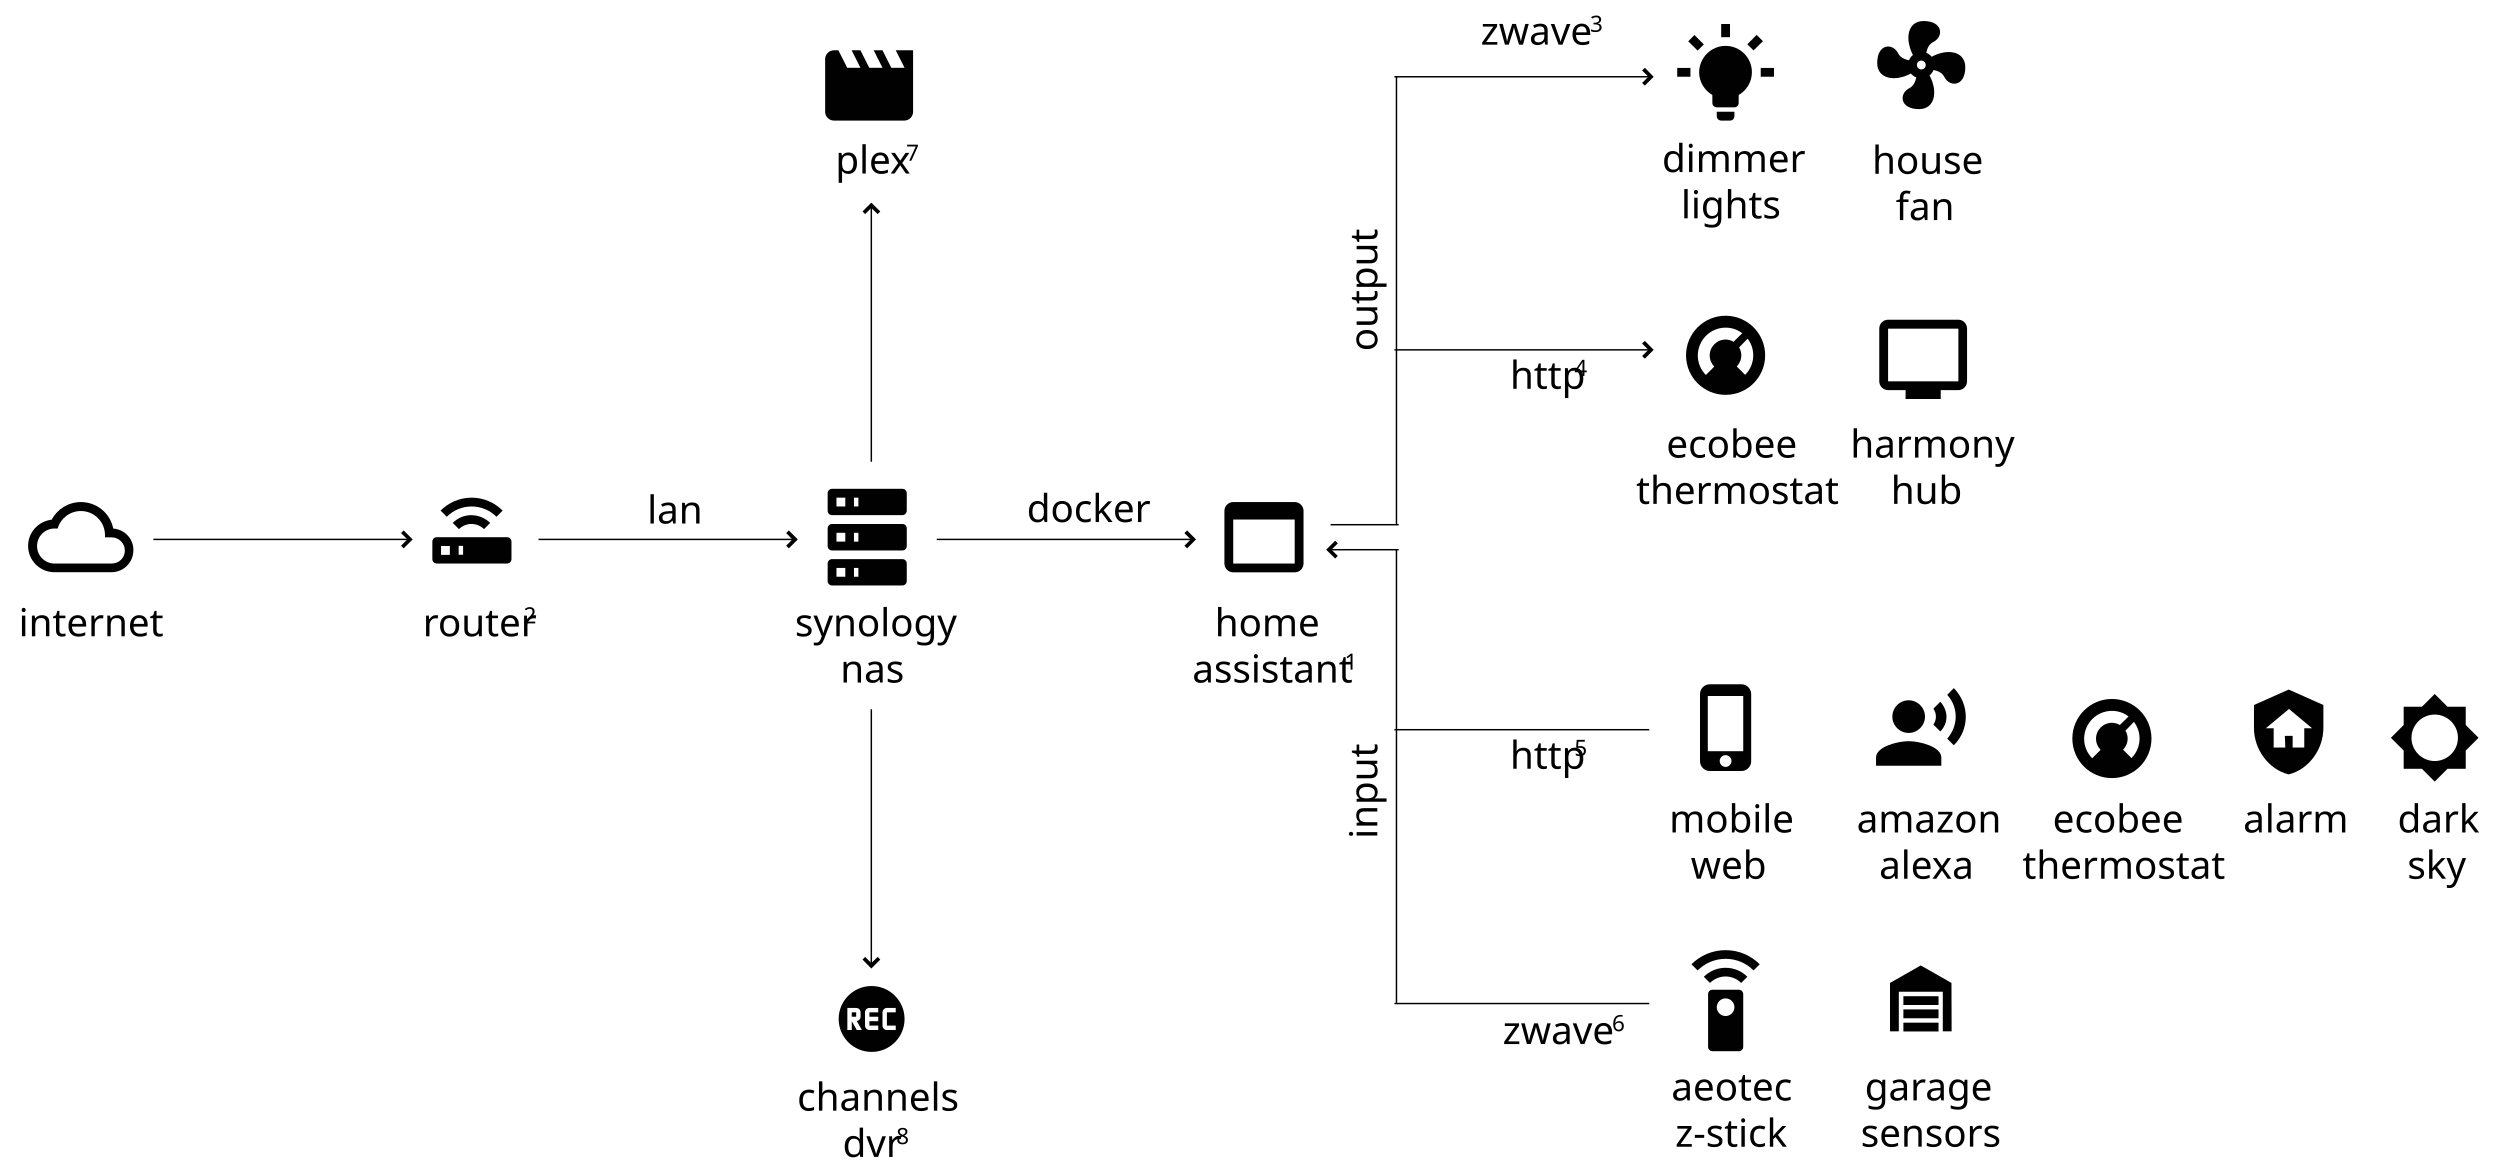
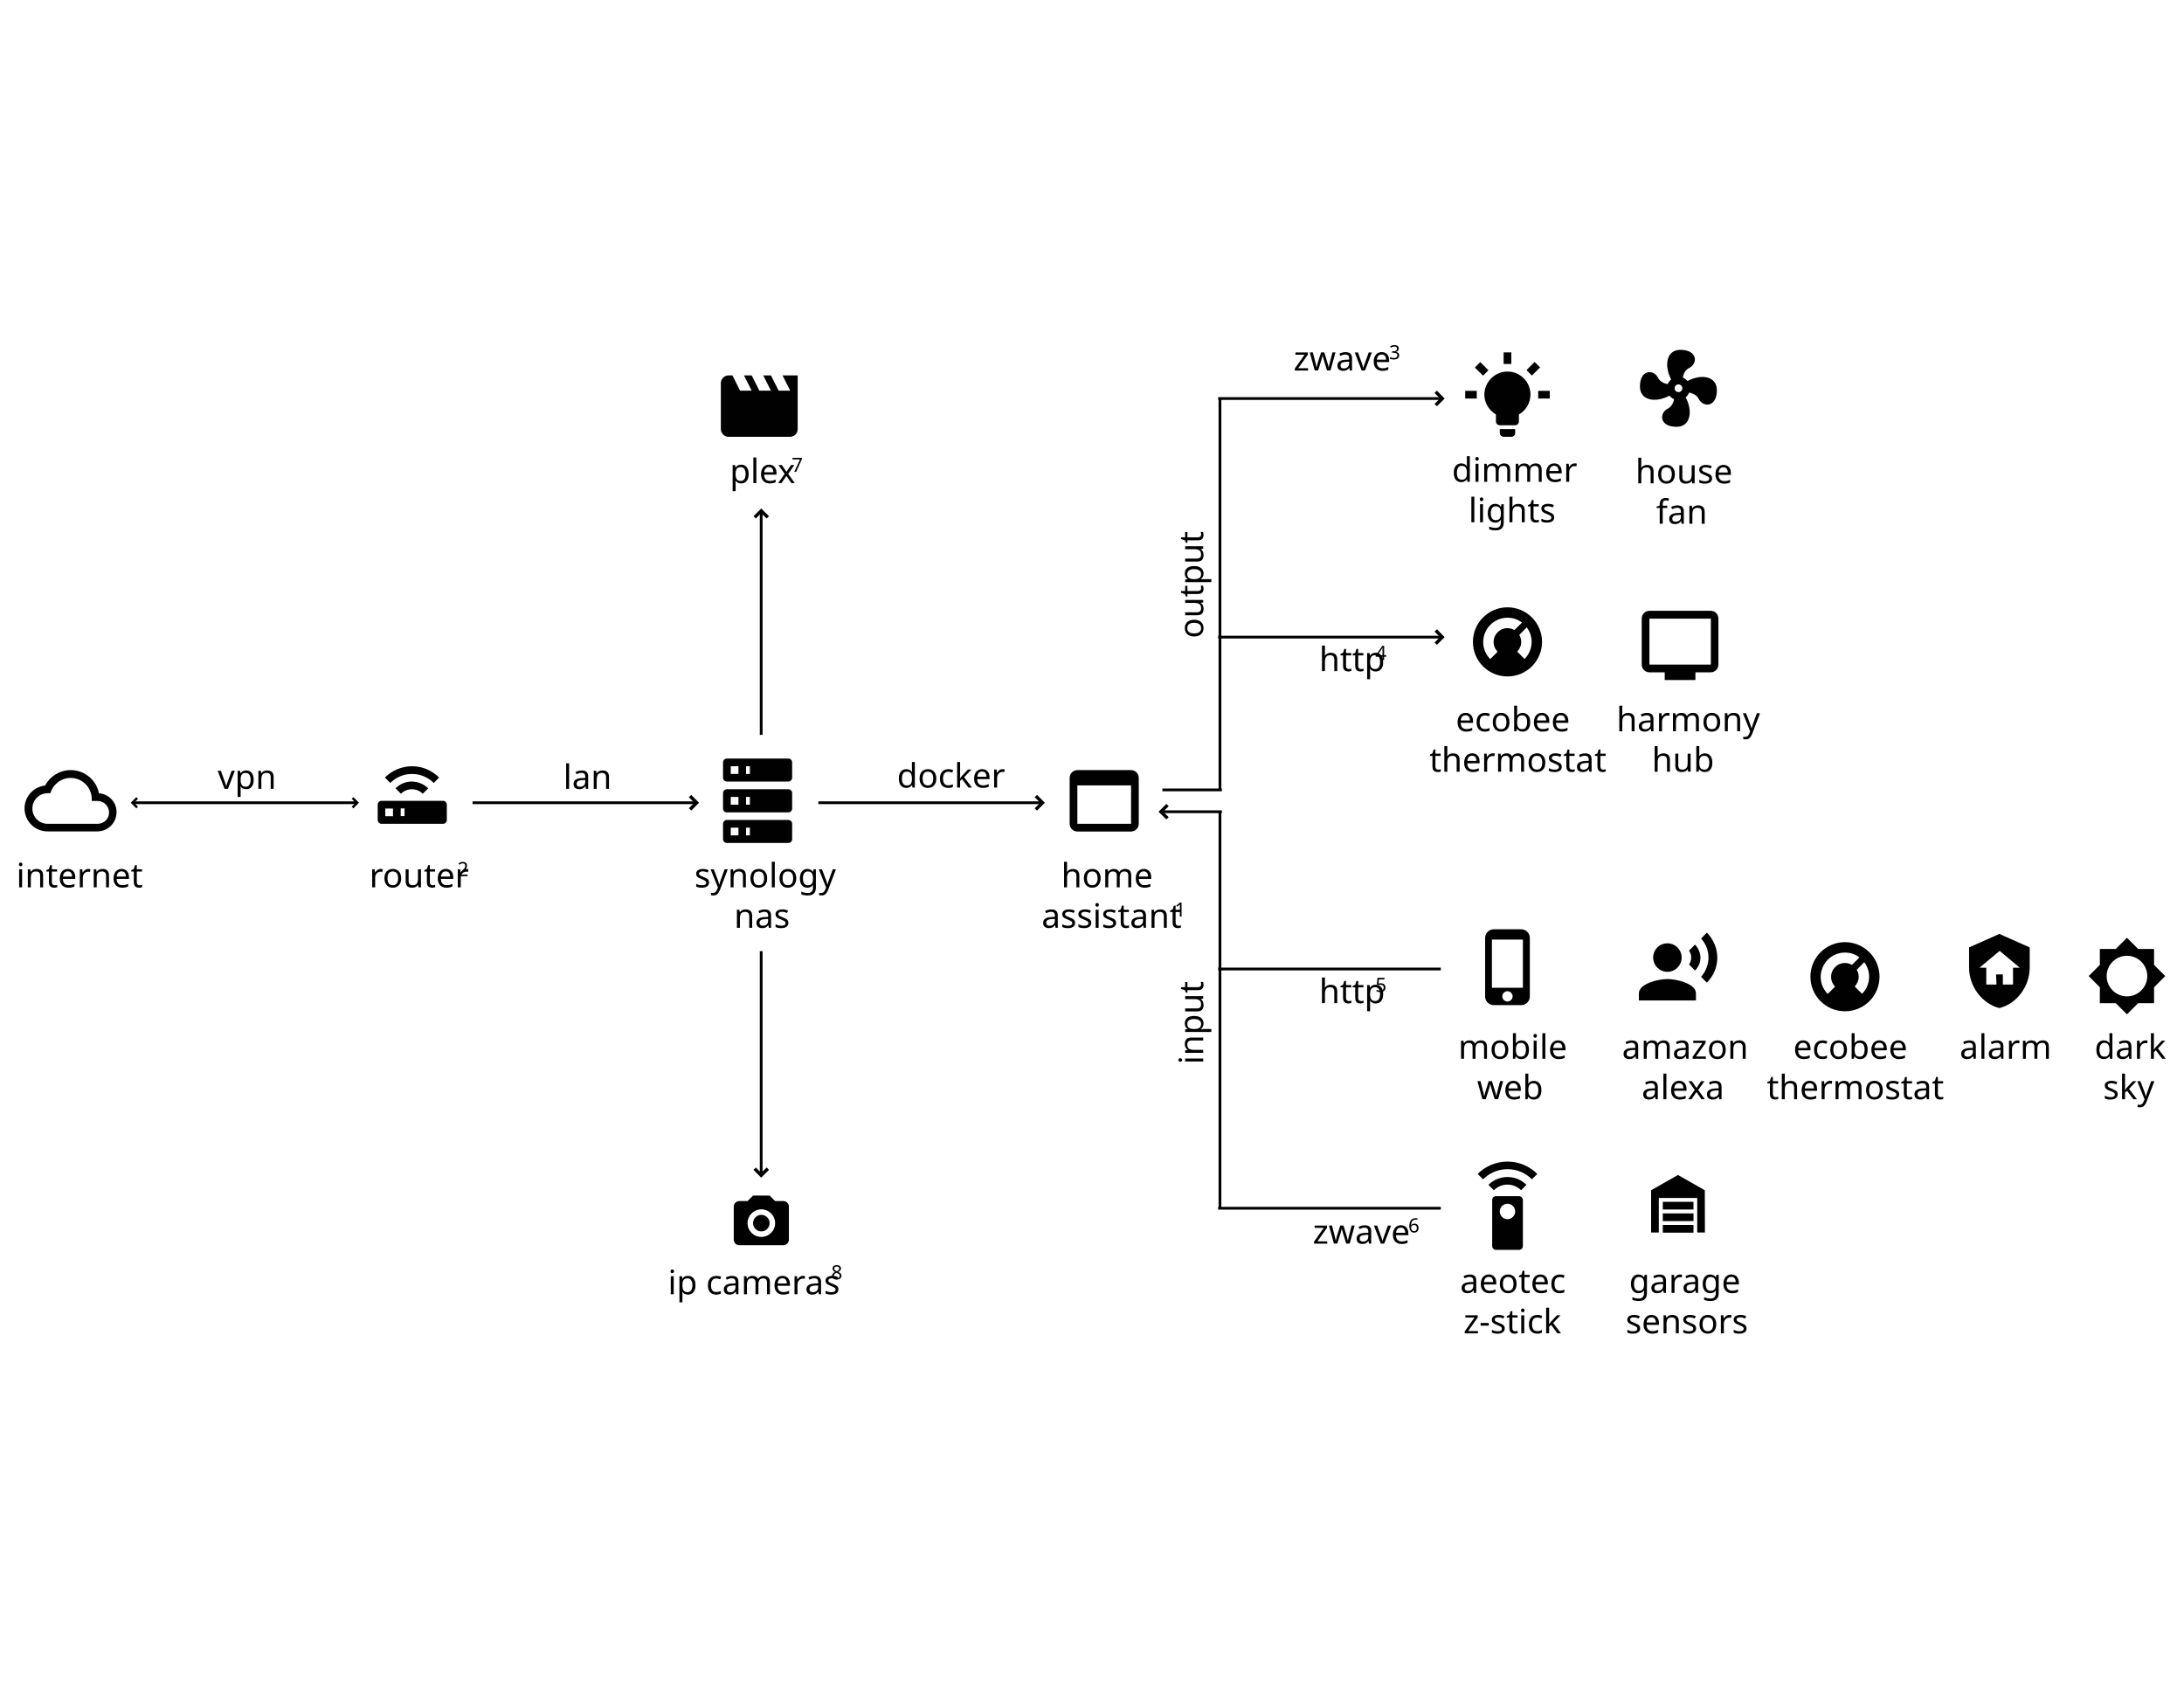
- <svg xmlns="http://www.w3.org/2000/svg" version="1.1" id="Layer_1" x="0px" y="0px" viewBox="0 0 1700 797.7" style="enable-background:new 0 0 1700 797.7;" xml:space="preserve">
-   <style type="text/css">
- 	.st0{fill:#010101;}
- 	.st1{fill:none;stroke:#000000;}
- 	.st2{font-family:'ArialMT';}
- 	.st3{font-size:26.227px;}
- 	.st4{font-size:15.29px;}
- </style>
-   <path class="st0" d="M565.8,332.4h47.8c1.7,0,3,1.3,3,3v11.9c0,1.6-1.3,3-3,3h-47.8c-1.7,0-3-1.3-3-3v-11.9  C562.8,333.8,564.1,332.4,565.8,332.4 M565.8,356.3h47.8c1.7,0,3,1.3,3,3v12c0,1.7-1.3,3-3,3h-47.8c-1.7,0-3-1.3-3-3v-12  C562.8,357.7,564.1,356.3,565.8,356.3 M565.8,380.2h47.8c1.7,0,3,1.3,3,3v11.9c0,1.7-1.3,3-3,3h-47.8c-1.7,0-3-1.3-3-3v-11.9  C562.8,381.6,564.1,380.2,565.8,380.2 M580.7,344.4h3v-6h-3V344.4 M580.7,368.3h3v-6h-3V368.3 M580.7,392.2h3v-6h-3V392.2   M568.8,338.4v6h6v-6H568.8 M568.8,362.3v6h6v-6H568.8 M568.8,386.2v6h6v-6H568.8z" />
-   <path class="st0" d="M297,365.3h47.8c1.7,0,3,1.3,3,3v11.9c0,1.7-1.3,3-3,3H297c-1.6,0-3-1.3-3-3v-11.9  C294,366.6,295.3,365.3,297,365.3 M311.9,377.2h3v-6h-3V377.2 M299.9,371.3v6h6v-6H299.9 M341.8,347.2l-4.2,4.2  c-4.3-4.3-10.3-7-16.9-7s-12.6,2.7-16.9,7l-4.2-4.2c5.4-5.4,12.9-8.8,21.1-8.8S336.4,341.8,341.8,347.2 M333.3,355.6l-4.2,4.2  c-2.2-2.2-5.2-3.5-8.5-3.5s-6.3,1.3-8.5,3.5l-4.2-4.2c3.2-3.3,7.7-5.3,12.6-5.3C325.6,350.4,330.1,352.4,333.3,355.6z" />
-   <path class="st0" d="M880.4,341.4c3.3,0,6,2.7,6,6v35.8c0,3.3-2.7,6-6,6h-41.8c-3.3,0-6-2.7-6-6v-35.8c0-3.3,2.7-6,6-6H880.4   M880.4,383.2v-29.9h-41.8v29.9H880.4z" />
+ <svg xmlns="http://www.w3.org/2000/svg" version="1.1" id="Layer_1" x="0px" y="0px" width="792px" height="612px" viewBox="0 0 792 612" enable-background="new 0 0 792 612" xml:space="preserve">
+   <path fill="#010101" d="M263.596,275.042h22.269c0.792,0,1.398,0.606,1.398,1.398v5.544c0,0.745-0.606,1.397-1.398,1.397h-22.269  c-0.792,0-1.397-0.605-1.397-1.397v-5.544C262.199,275.694,262.804,275.042,263.596,275.042 M263.596,286.177h22.269  c0.792,0,1.398,0.605,1.398,1.397v5.591c0,0.792-0.606,1.397-1.398,1.397h-22.269c-0.792,0-1.397-0.605-1.397-1.397v-5.591  C262.199,286.829,262.804,286.177,263.596,286.177 M263.596,297.312h22.269c0.792,0,1.398,0.605,1.398,1.397v5.544  c0,0.792-0.606,1.397-1.398,1.397h-22.269c-0.792,0-1.397-0.605-1.397-1.397v-5.544  C262.199,297.963,262.804,297.312,263.596,297.312 M270.538,280.633h1.397v-2.795h-1.397V280.633 M270.538,291.767h1.397v-2.795  h-1.397V291.767 M270.538,302.902h1.397v-2.795h-1.397V302.902 M264.994,277.837v2.795h2.795v-2.795H264.994 M264.994,288.972v2.795  h2.795v-2.795H264.994 M264.994,300.106v2.795h2.795v-2.795H264.994z" />
+   <path fill="#010101" d="M138.367,290.37h22.269c0.792,0,1.397,0.605,1.397,1.397v5.544c0,0.792-0.605,1.397-1.397,1.397h-22.269  c-0.746,0-1.398-0.605-1.398-1.397v-5.544C136.969,290.975,137.575,290.37,138.367,290.37 M145.309,295.914h1.398v-2.795h-1.398  V295.914 M139.718,293.165v2.795h2.795v-2.795H139.718 M159.239,281.937l-1.957,1.957c-2.003-2.003-4.798-3.261-7.873-3.261  c-3.075,0-5.87,1.258-7.874,3.261l-1.957-1.957c2.516-2.516,6.01-4.1,9.831-4.1C153.229,277.837,156.723,279.421,159.239,281.937   M155.279,285.851l-1.957,1.957c-1.025-1.025-2.422-1.63-3.96-1.63s-2.935,0.605-3.96,1.63l-1.957-1.957  c1.491-1.538,3.587-2.469,5.87-2.469C151.691,283.428,153.788,284.36,155.279,285.851z" />
+   <path fill="#010101" d="M410.163,279.235c1.537,0,2.795,1.258,2.795,2.795v16.679c0,1.537-1.258,2.795-2.795,2.795h-19.474  c-1.538,0-2.796-1.258-2.796-2.795V282.03c0-1.537,1.258-2.795,2.796-2.795H410.163 M410.163,298.709v-13.93h-19.474v13.93H410.163z  " />
  <g>
-     <line class="st1" x1="366.2" y1="366.8" x2="539.4" y2="366.8" />
-     <polygon points="536.4,372.9 534.6,371.1 538.8,366.8 534.6,362.5 536.4,360.7 542.5,366.8  " />
+     <line fill="none" stroke="#000000" x1="171.359" y1="291.068" x2="252.051" y2="291.068" />
+     <polygon points="250.653,293.91 249.814,293.072 251.771,291.068 249.814,289.065 250.653,288.227 253.495,291.068  " />
  </g>
  <g>
-     <line class="st1" x1="637" y1="366.8" x2="810.3" y2="366.8" />
-     <polygon points="807.2,372.9 805.4,371.1 809.7,366.8 805.4,362.5 807.2,360.7 813.3,366.8  " />
+     <line fill="none" stroke="#000000" x1="296.767" y1="291.068" x2="377.505" y2="291.068" />
+     <polygon points="376.061,293.91 375.222,293.072 377.225,291.068 375.222,289.065 376.061,288.227 378.902,291.068  " />
  </g>
  <g>
-     <line class="st1" x1="592.5" y1="482.3" x2="592.5" y2="655.5" />
-     <polygon points="586.5,652.5 588.3,650.7 592.5,654.9 596.8,650.7 598.6,652.5 592.5,658.6  " />
+     <line fill="none" stroke="#000000" x1="276.035" y1="344.878" x2="276.035" y2="425.568" />
+     <polygon points="273.24,424.171 274.079,423.332 276.035,425.289 278.039,423.332 278.877,424.171 276.035,427.013  " />
  </g>
  <g>
-     <line class="st1" x1="592.5" y1="314" x2="592.5" y2="140.8" />
-     <polygon points="598.6,143.8 596.8,145.6 592.5,141.4 588.3,145.6 586.5,143.8 592.5,137.8  " />
+     <line fill="none" stroke="#000000" x1="276.035" y1="266.47" x2="276.035" y2="185.779" />
+     <polygon points="278.877,187.177 278.039,188.015 276.035,186.059 274.079,188.015 273.24,187.177 276.035,184.381  " />
  </g>
  <g>
-     <line class="st1" x1="948.2" y1="52.2" x2="1121.5" y2="52.2" />
-     <polygon points="1118.5,58.2 1116.6,56.4 1120.9,52.2 1116.6,47.9 1118.5,46.1 1124.5,52.2  " />
+     <line fill="none" stroke="#000000" x1="441.75" y1="144.502" x2="522.487" y2="144.502" />
+     <polygon points="521.09,147.297 520.204,146.458 522.207,144.502 520.204,142.499 521.09,141.66 523.885,144.502  " />
  </g>
  <g>
-     <line class="st1" x1="948.2" y1="237.9" x2="1121.5" y2="237.9" />
-     <polygon points="1118.5,243.9 1116.6,242.1 1120.9,237.9 1116.6,233.6 1118.5,231.8 1124.5,237.9  " />
+     <line fill="none" stroke="#000000" x1="441.75" y1="231.016" x2="522.487" y2="231.016" />
+     <polygon points="521.09,233.812 520.204,232.973 522.207,231.016 520.204,229.013 521.09,228.174 523.885,231.016  " />
  </g>
-   <text transform="matrix(1 0 0 1 440.0865 355.9804)" class="st2 st3">lan</text>
+   <text transform="matrix(1 0 0 1 204.2744 286.0278)" font-family="'ArialMT'" font-size="12.219">lan</text>
+   <text transform="matrix(1 0 0 1 78.9443 286.0278)" font-family="'ArialMT'" font-size="12.219">vpn</text>
  <g>
-     <line class="st1" x1="104.3" y1="366.8" x2="277.6" y2="366.8" />
-     <polygon points="274.5,372.9 272.7,371.1 277,366.8 272.7,362.5 274.5,360.7 280.6,366.8  " />
+     <g>
+       <g>
+         <line fill="none" stroke="#000000" x1="48.425" y1="291.068" x2="129.163" y2="291.068" />
+         <polygon points="128.146,293.101 127.541,292.496 128.968,291.068 127.541,289.642 128.146,289.036 130.179,291.068    " />
+         <polygon points="49.442,289.036 50.047,289.641 48.62,291.068 50.047,292.495 49.442,293.101 47.41,291.068    " />
+       </g>
+     </g>
  </g>
-   <text transform="matrix(1 0 0 1 540.5406 432.6503)" class="st2 st3">synology</text>
-   <text transform="matrix(1 0 0 1 571.3971 464.123)" class="st2 st3">nas</text>
-   <text transform="matrix(1 0 0 1 826.0455 432.6503)" class="st2 st3">home</text>
-   <text transform="matrix(1 0 0 1 810.7809 464.123)" class="st2 st3">assistant</text>
-   <text transform="matrix(1 0 0 1 914.2793 455.3894)" class="st2 st4">1</text>
-   <path class="st0" d="M1306.5,41.2c-1.7,0-3,1.3-3,3s1.3,3,3,3s3-1.3,3-3S1308.1,41.2,1306.5,41.2 M1308,14.3  c13.4,0,13.8,10.7,6.7,14.2c-3,1.5-4.3,4.6-4.8,7.4c1.4,0.6,2.7,1.5,3.6,2.7c11.1-6,22.9-3.6,22.9,7.1c0,13.4-10.7,13.7-14.2,6.7  c-1.5-3-4.7-4.3-7.4-4.8c-0.6,1.4-1.5,2.7-2.7,3.7c5.9,11,3.6,22.9-7.1,22.9c-13.4,0-13.7-10.7-6.7-14.2c2.9-1.5,4.2-4.6,4.8-7.3  c-1.5-0.6-2.7-1.6-3.7-2.7c-11,5.9-22.9,3.6-22.9-7.1c0-13.4,10.6-13.8,14.2-6.7c1.5,3,4.6,4.2,7.4,4.8c0.6-1.4,1.5-2.7,2.7-3.6  C1295,26.1,1297.3,14.3,1308,14.3z" />
-   <path class="st0" d="M1297.9,476.2c6.1,0,11.1,5,11.1,11.1s-5,11.1-11.1,11.1s-11.1-5-11.1-11.1S1291.7,476.2,1297.9,476.2   M1297.9,504c7.4,0,22.2,3.7,22.2,11.1v5.6h-44.4v-5.6C1275.7,507.7,1290.5,504,1297.9,504 M1319.4,477.2c5.6,6.1,5.6,14.6,0,20.2  l-4.7-4.7c2.3-3.3,2.3-7.5,0-10.8L1319.4,477.2 M1328.6,467.9c10.9,11.2,10.8,28.1,0,38.9l-4.5-4.5c7.7-8.8,7.7-21.4,0-29.8  L1328.6,467.9z" />
-   <path class="st0" d="M1327.1,701.3h-6v-26.9h-29.9v26.9h-6v-32.9l20.9-11.9l20.9,11.9L1327.1,701.3 M1294.3,677.4h23.9v6h-23.9  V677.4 M1294.3,686.4h23.9v6h-23.9V686.4 M1318.2,695.4v6h-23.9v-6H1318.2z" />
-   <text transform="matrix(1 0 0 1 1268.064 748.2792)" class="st2 st3">garage</text>
-   <text transform="matrix(1 0 0 1 1265.31 779.7519)" class="st2 st3">sensors</text>
-   <text transform="matrix(1 0 0 1 1273.028 118.1859)" class="st2 st3">house</text>
-   <text transform="matrix(1 0 0 1 1289.065 149.6615)" class="st2 st3">fan</text>
-   <text transform="matrix(1 0 0 1 1262.554 566.0702)" class="st2 st3">amazon</text>
-   <text transform="matrix(1 0 0 1 1277.841 597.5448)" class="st2 st3">alexa</text>
-   <text transform="matrix(1 0 0 1 287.4967 432.6503)" class="st2 st3">router</text>
-   <text transform="matrix(1 0 0 1 356.0088 423.9168)" class="st2 st4">2</text>
-   <text transform="matrix(1 0 0 1 12.6881 432.6503)" class="st2 st3">internet</text>
-   <text transform="matrix(1 0 0 1 1006.882 30.3871)" class="st2 st3">zwave</text>
-   <text transform="matrix(1 0 0 1 1081.222 21.6541)" class="st2 st4">3</text>
-   <text transform="matrix(1 0 0 1 698.2213 354.9843)" class="st2 st3">docker</text>
-   <text transform="matrix(1 0 0 1 568.0631 118.0102)" class="st2 st3">plex</text>
-   <text transform="matrix(0.583 0 0 0.583 616.1754 109.2768)" class="st2 st3">7</text>
-   <text transform="matrix(1 0 0 1 542.0778 755.2558)" class="st2 st3">channels</text>
-   <text transform="matrix(1 0 0 1 572.9733 786.7264)" class="st2 st3">dvr</text>
-   <text transform="matrix(0.583 0 0 0.583 609.4064 777.993)" class="st2 st3">8</text>
-   <text transform="matrix(-4.371139e-08 -1 1 -4.371139e-08 936.5615 238.8326)" class="st2 st3">output</text>
-   <text transform="matrix(1 0 0 1 1026.799 264.3783)" class="st2 st3">http</text>
-   <text transform="matrix(1 0 0 1 1070.545 255.6453)" class="st2 st4">4</text>
+   <text transform="matrix(1 0 0 1 251.8286 321.7471)" font-family="'ArialMT'" font-size="12.219">synology</text>
+   <text transform="matrix(1 0 0 1 266.2041 336.4102)" font-family="'ArialMT'" font-size="12.219">nas</text>
+   <text transform="matrix(1 0 0 1 384.8398 321.7471)" font-family="'ArialMT'" font-size="12.219">home</text>
+   <text transform="matrix(1 0 0 1 377.729 336.4102)" font-family="'ArialMT'" font-size="12.219">assistant</text>
+   <text transform="matrix(1 0 0 1 425.9463 332.3408)" font-family="'ArialMT'" font-size="7.123">1</text>
+   <path fill="#010101" d="M608.676,139.377c-0.793,0-1.398,0.606-1.398,1.398s0.605,1.397,1.398,1.397  c0.791,0,1.397-0.605,1.397-1.397S609.421,139.377,608.676,139.377 M609.374,126.845c6.243,0,6.43,4.985,3.121,6.616  c-1.397,0.699-2.003,2.143-2.235,3.448c0.651,0.279,1.258,0.699,1.677,1.258c5.171-2.795,10.669-1.677,10.669,3.308  c0,6.243-4.985,6.383-6.616,3.122c-0.698-1.398-2.189-2.003-3.447-2.236c-0.279,0.652-0.698,1.258-1.258,1.724  c2.749,5.125,1.677,10.669-3.308,10.669c-6.243,0-6.383-4.985-3.121-6.616c1.351-0.699,1.956-2.143,2.236-3.401  c-0.699-0.28-1.258-0.746-1.725-1.258c-5.124,2.749-10.668,1.677-10.668-3.308c0-6.243,4.938-6.429,6.615-3.121  c0.699,1.397,2.143,1.957,3.447,2.236c0.279-0.652,0.699-1.258,1.258-1.677C603.317,132.342,604.39,126.845,609.374,126.845z" />
+   <path fill="#010101" d="M604.669,342.036c2.842,0,5.171,2.329,5.171,5.171s-2.329,5.172-5.171,5.172s-5.172-2.33-5.172-5.172  S601.78,342.036,604.669,342.036 M604.669,354.987c3.447,0,10.343,1.724,10.343,5.171v2.609h-20.686v-2.609  C594.326,356.711,601.221,354.987,604.669,354.987 M614.686,342.502c2.608,2.842,2.608,6.802,0,9.41l-2.19-2.189  c1.072-1.537,1.072-3.494,0-5.031L614.686,342.502 M618.972,338.169c5.078,5.218,5.031,13.091,0,18.123l-2.097-2.097  c3.587-4.1,3.587-9.97,0-13.883L618.972,338.169z" />
+   <path fill="#010101" d="M618.272,446.906h-2.795v-12.532h-13.931v12.532h-2.795v-15.328l9.737-5.544l9.736,5.544L618.272,446.906   M602.991,435.771h11.135v2.795h-11.135V435.771 M602.991,439.965h11.135v2.795h-11.135V439.965 M614.126,444.157v2.796h-11.135  v-2.796H614.126z" />
+   <text transform="matrix(1 0 0 1 590.7686 468.793)" font-family="'ArialMT'" font-size="12.219">garage</text>
+   <text transform="matrix(1 0 0 1 589.4863 483.4551)" font-family="'ArialMT'" font-size="12.219">sensors</text>
+   <text transform="matrix(1 0 0 1 593.0811 175.2437)" font-family="'ArialMT'" font-size="12.219">house</text>
+   <text transform="matrix(1 0 0 1 600.5527 189.9072)" font-family="'ArialMT'" font-size="12.219">fan</text>
+   <text transform="matrix(1 0 0 1 588.2021 383.9043)" font-family="'ArialMT'" font-size="12.219">amazon</text>
+   <text transform="matrix(1 0 0 1 595.3232 398.5684)" font-family="'ArialMT'" font-size="12.219">alexa</text>
+   <text transform="matrix(1 0 0 1 133.9395 321.7471)" font-family="'ArialMT'" font-size="12.219">router</text>
+   <text transform="matrix(1 0 0 1 165.8584 317.6777)" font-family="'ArialMT'" font-size="7.123">2</text>
+   <text transform="matrix(1 0 0 1 5.9116 321.7471)" font-family="'ArialMT'" font-size="12.219">internet</text>
+   <text transform="matrix(1 0 0 1 469.0879 134.3398)" font-family="'ArialMT'" font-size="12.219">zwave</text>
+   <text transform="matrix(1 0 0 1 503.7227 130.271)" font-family="'ArialMT'" font-size="7.123">3</text>
+   <text transform="matrix(1 0 0 1 325.2891 285.5635)" font-family="'ArialMT'" font-size="12.219">docker</text>
+   <text transform="matrix(1 0 0 1 264.6504 175.1621)" font-family="'ArialMT'" font-size="12.219">plex</text>
+   <text transform="matrix(1 0 0 1 287.0649 171.0928)" font-family="'ArialMT'" font-size="7.123">7</text>
+   <text transform="matrix(1 0 0 1 242.208 469.293)" font-family="'ArialMT'" font-size="12.219">ip cameras</text>
+   <text transform="matrix(1 0 0 1 301.4111 463.8857)" font-family="'ArialMT'" font-size="7.123">8</text>
+   <text transform="matrix(-4.371139e-08 -1 1 -4.371139e-08 436.3271 231.4507)" font-family="'ArialMT'" font-size="12.219">output</text>
+   <text transform="matrix(1 0 0 1 478.3672 243.3521)" font-family="'ArialMT'" font-size="12.219">http</text>
+   <text transform="matrix(1 0 0 1 498.748 239.2832)" font-family="'ArialMT'" font-size="7.123">4</text>
  <g>
-     <line class="st1" x1="948.2" y1="496.2" x2="1121.5" y2="496.2" />
+     <line fill="none" stroke="#000000" x1="441.75" y1="351.354" x2="522.487" y2="351.354" />
  </g>
-   <text transform="matrix(1 0 0 1 1026.799 522.7596)" class="st2 st3">http</text>
-   <text transform="matrix(1 0 0 1 1070.545 514.0261)" class="st2 st4">5</text>
-   <path class="st0" d="M75.9,383.2H37.1c-6.6,0-11.9-5.3-11.9-11.9s5.3-11.9,11.9-11.9h2.1c2-6.9,8.3-11.9,15.8-11.9  c9.1,0,16.4,7.4,16.4,16.4v1.5h4.5c4.9,0,9,4,9,9S80.9,383.2,75.9,383.2 M77,359.4c-2-10.3-11.1-18-22-18c-8.6,0-16.1,4.9-19.9,12  c-9,1-16,8.6-16,17.8c0,9.9,8,17.9,17.9,17.9h38.8c8.3,0,14.9-6.7,14.9-14.9C90.9,366.4,84.7,360,77,359.4z" />
-   <line class="st1" x1="904.8" y1="356.8" x2="951.1" y2="356.8" />
+   <text transform="matrix(1 0 0 1 478.3672 363.7266)" font-family="'ArialMT'" font-size="12.219">http</text>
+   <text transform="matrix(1 0 0 1 498.748 359.6582)" font-family="'ArialMT'" font-size="7.123">5</text>
+   <path fill="#010101" d="M35.36,298.709H17.284c-3.075,0-5.544-2.469-5.544-5.544c0-3.075,2.469-5.544,5.544-5.544h0.979  c0.932-3.215,3.867-5.544,7.361-5.544c4.24,0,7.641,3.447,7.641,7.64v0.699h2.096c2.283,0,4.193,1.864,4.193,4.193  C39.553,296.938,37.69,298.709,35.36,298.709 M35.873,287.621c-0.932-4.799-5.171-8.386-10.25-8.386c-4.006,0-7.5,2.283-9.271,5.591  c-4.193,0.466-7.454,4.006-7.454,8.292c0,4.612,3.727,8.339,8.339,8.339h18.076c3.867,0,6.941-3.122,6.941-6.941  C42.349,290.882,39.46,287.9,35.873,287.621z" />
+   <line fill="none" stroke="#000000" x1="421.53" y1="286.41" x2="443.101" y2="286.41" />
  <g>
-     <line class="st1" x1="904.8" y1="373.8" x2="951.1" y2="373.8" />
-     <polygon points="907.9,367.7 909.7,369.5 905.4,373.8 909.7,378 907.9,379.8 901.8,373.8  " />
+     <line fill="none" stroke="#000000" x1="421.53" y1="294.33" x2="443.101" y2="294.33" />
+     <polygon points="422.975,291.488 423.813,292.326 421.81,294.33 423.813,296.286 422.975,297.125 420.133,294.33  " />
  </g>
-   <line class="st1" x1="949.6" y1="356.8" x2="949.6" y2="51.7" />
-   <line class="st1" x1="948.2" y1="682.4" x2="1121.5" y2="682.4" />
-   <text transform="matrix(1 0 0 1 1021.818 709.9452)" class="st2 st3">zwave</text>
-   <text transform="matrix(1 0 0 1 1096.157 701.2117)" class="st2 st4">6</text>
-   <text transform="matrix(-4.371139e-08 -1 1 -4.371139e-08 936.5615 570.4)" class="st2 st3">input</text>
-   <line class="st1" x1="949.6" y1="682" x2="949.6" y2="373.8" />
-   <path class="st0" d="M1173.4,31.2c9.9,0,17.9,8,17.9,17.9c0,6.6-3.6,12.4-9,15.5V70c0,1.7-1.3,3-3,3h-11.9c-1.6,0-3-1.3-3-3v-5.4  c-5.3-3.1-9-8.9-9-15.5C1155.5,39.3,1163.5,31.2,1173.4,31.2 M1179.4,76v3c0,1.7-1.3,3-3,3h-6c-1.6,0-3-1.3-3-3v-3H1179.4   M1197.3,46.2h9v6h-9V46.2 M1140.5,46.2h9v6h-9V46.2 M1176.4,16.3v9h-6v-9H1176.4 M1152.2,23.8l6.4,6.4l-4.2,4.2l-6.4-6.3  L1152.2,23.8 M1188.2,30.1l6.3-6.4l4.3,4.3l-6.4,6.3L1188.2,30.1z" />
-   <path class="st0" d="M1186.7,254.9l-5.7-5.7c1.9-2,3.1-4.7,3.1-7.6c0-2-0.6-3.8-1.5-5.4l5.8-5.9c2.4,3.2,3.8,7,3.8,11.3  C1192.2,246.8,1190.1,251.5,1186.7,254.9 M1173.4,222.8c4.2,0,8.1,1.3,11.3,3.8l-5.9,5.8c-1.5-0.9-3.4-1.5-5.4-1.5  c-5.9,0-10.8,4.8-10.8,10.8c0,3,1.2,5.6,3.1,7.6l-5.7,5.7c-3.4-3.4-5.5-8.1-5.5-13.3C1154.6,231.2,1163,222.8,1173.4,222.8   M1173.4,214.7c-14.8,0-26.9,12-26.9,26.9c0,14.9,12,26.9,26.9,26.9s26.9-12,26.9-26.9S1188.2,214.7,1173.4,214.7z" />
-   <path class="st0" d="M1185.4,510.8h-24.1v-37.5h24.1 M1173.4,521.5c-2.2,0-4-1.8-4-4s1.8-4,4-4s4,1.8,4,4S1175.6,521.5,1173.4,521.5   M1184.1,465.3h-21.4c-3.7,0-6.7,3-6.7,6.7v45.6c0,3.7,3,6.7,6.7,6.7h21.4c3.7,0,6.7-3,6.7-6.7V472  C1190.8,468.3,1187.8,465.3,1184.1,465.3z" />
-   <text transform="matrix(1 0 0 1 1130.189 117.0131)" class="st2 st3">dimmer</text>
-   <text transform="matrix(1 0 0 1 1143.079 148.4877)" class="st2 st3">lights</text>
-   <text transform="matrix(1 0 0 1 1133.138 311.1732)" class="st2 st3">ecobee</text>
-   <text transform="matrix(1 0 0 1 1112.579 342.6488)" class="st2 st3">thermostat</text>
-   <text transform="matrix(1 0 0 1 1135.058 566.0702)" class="st2 st3">mobile</text>
-   <text transform="matrix(1 0 0 1 1149.704 597.5448)" class="st2 st3">web</text>
-   <text transform="matrix(1 0 0 1 1136.51 748.2812)" class="st2 st3">aeotec</text>
-   <text transform="matrix(1 0 0 1 1139.122 779.7577)" class="st2 st3">z-stick</text>
-   <path class="st0" d="M1173.4,646.1c-9.1,0-17.3,3.7-23.2,9.6l4.2,4.2c4.9-4.9,11.6-7.9,19-7.9c7.5,0,14.2,3,19,7.9l4.2-4.2  C1190.7,649.8,1182.5,646.1,1173.4,646.1 M1158.6,664.2l4.2,4.2c2.7-2.7,6.5-4.4,10.6-4.4s7.9,1.7,10.6,4.4l4.2-4.2  c-3.8-3.8-9-6.1-14.8-6.1S1162.4,660.4,1158.6,664.2 M1173.4,690.9c-3.3,0-6-2.7-6-6s2.7-6,6-6s6,2.7,6,6S1176.7,690.9,1173.4,690.9   M1182.4,673h-17.9c-1.7,0-3,1.3-3,3v35.8c0,1.7,1.3,3,3,3h17.9c1.7,0,3-1.3,3-3V676C1185.3,674.3,1184,673,1182.4,673z" />
-   <path class="st0" d="M1449.4,515.5l-5.7-5.7c1.9-2,3.1-4.7,3.1-7.6c0-2-0.6-3.8-1.5-5.4l5.8-5.9c2.4,3.2,3.8,7,3.8,11.3  C1454.9,507.4,1452.8,512.1,1449.4,515.5 M1436.1,483.4c4.2,0,8.1,1.3,11.3,3.8l-5.9,5.8c-1.5-0.9-3.4-1.5-5.4-1.5  c-5.9,0-10.8,4.8-10.8,10.8c0,3,1.2,5.6,3.1,7.6l-5.7,5.7c-3.4-3.4-5.5-8.1-5.5-13.3C1417.3,491.8,1425.7,483.4,1436.1,483.4   M1436.1,475.3c-14.8,0-26.9,12-26.9,26.9s12,26.9,26.9,26.9s26.9-12,26.9-26.9S1450.9,475.3,1436.1,475.3z" />
-   <text transform="matrix(1 0 0 1 1395.832 566.0702)" class="st2 st3">ecobee</text>
-   <text transform="matrix(1 0 0 1 1375.266 597.5409)" class="st2 st3">thermostat</text>
-   <path class="st0" d="M1331.7,259.3h-47.8v-35.8h47.8 M1331.7,217.4h-47.8c-3.3,0-6,2.7-6,6v35.9c0,3.3,2.7,6,6,6h11.9v6h23.9v-6  h11.9c3.3,0,6-2.7,6-6v-35.8C1337.6,220.1,1335,217.4,1331.7,217.4z" />
-   <text transform="matrix(1 0 0 1 1258.247 311.1732)" class="st2 st3">harmony</text>
-   <text transform="matrix(1 0 0 1 1285.762 342.6488)" class="st2 st3">hub</text>
-   <text transform="matrix(1 0 0 1 1525.384 566.0702)" class="st2 st3">alarm</text>
-   <path class="st0" d="M1553.7,500.4h5.3v7.9h7.9v-13.1h5.3l-15.7-13.1l-15.7,13.1h5.3v13.1h7.9L1553.7,500.4 M1556.3,468.9l23.6,10.5  v15.7c0,14.6-10.1,28.2-23.6,31.5c-13.5-3.3-23.6-16.9-23.6-31.5v-15.7L1556.3,468.9z" />
-   <text transform="matrix(1 0 0 1 1630.369 566.0702)" class="st2 st3">dark</text>
-   <text transform="matrix(1 0 0 1 1637.006 597.5448)" class="st2 st3">sky</text>
-   <path class="st0" d="M1655.6,517.5c-8.7,0-15.8-7.1-15.8-15.8s7.1-15.8,15.8-15.8c8.7,0,15.8,7.1,15.8,15.8  S1664.3,517.5,1655.6,517.5 M1676.7,510.4l8.7-8.7l-8.7-8.7v-12.4h-12.4l-8.7-8.7l-8.7,8.7h-12.4V493l-8.7,8.7l8.7,8.7v12.4h12.4  l8.7,8.7l8.7-8.7h12.4V510.4z" />
-   <path class="st0" d="M609.1,34.2l6,11.9h-9l-6-11.9h-6l6,11.9h-9l-6-11.9h-6l6,11.9h-9l-6-11.9h-3c-3.3,0-6,2.7-6,6V76  c0,3.3,2.7,6,6,6h47.8c3.3,0,6-2.7,6-6V34.2C620.9,34.2,609.1,34.2,609.1,34.2z" />
-   <path class="st0" d="M592.7,670.5c-12.4,0-22.4,10-22.4,22.4s10,22.4,22.4,22.4s22.4-10,22.4-22.4  C615.1,680.5,605,670.5,592.7,670.5 M576.2,685.4h6c1.6,0,3,1.3,3,3v3c0,1.5-1.1,2.7-2.6,2.9l3.5,6.1h-3.5l-3.4-6v6h-3 M591.2,685.4  h6v3h-6v3h6v3h-6v3h6v3h-6c-1.6,0-3-1.3-3-3v-9C588.2,686.8,589.5,685.4,591.2,685.4 M603.1,685.4h6v3h-6v9h6v3h-6c-1.7,0-3-1.3-3-3  v-9C600.1,686.8,601.5,685.4,603.1,685.4 M579.2,688.4v3h3v-3" />
+   <line fill="none" stroke="#000000" x1="442.402" y1="286.41" x2="442.402" y2="144.269" />
+   <line fill="none" stroke="#000000" x1="441.75" y1="438.101" x2="522.487" y2="438.101" />
+   <text transform="matrix(1 0 0 1 476.0469 450.9336)" font-family="'ArialMT'" font-size="12.219">zwave</text>
+   <text transform="matrix(1 0 0 1 510.6797 446.8652)" font-family="'ArialMT'" font-size="7.123">6</text>
+   <text transform="matrix(-4.371139e-08 -1 1 -4.371139e-08 436.3271 385.9219)" font-family="'ArialMT'" font-size="12.219">input</text>
+   <line fill="none" stroke="#000000" x1="442.402" y1="437.915" x2="442.402" y2="294.33" />
+   <path fill="#010101" d="M546.666,134.718c4.612,0,8.34,3.727,8.34,8.339c0,3.075-1.678,5.777-4.193,7.221v2.516  c0,0.792-0.605,1.398-1.397,1.398h-5.544c-0.745,0-1.397-0.606-1.397-1.398v-2.516c-2.47-1.444-4.193-4.146-4.193-7.221  C538.327,138.492,542.054,134.718,546.666,134.718 M549.462,155.59v1.397c0,0.792-0.605,1.398-1.397,1.398h-2.796  c-0.745,0-1.397-0.606-1.397-1.398v-1.397H549.462 M557.801,141.707h4.193v2.795h-4.193V141.707 M531.339,141.707h4.193v2.795  h-4.193V141.707 M548.064,127.777v4.193h-2.796v-4.193H548.064 M536.79,131.271l2.981,2.981l-1.957,1.957l-2.981-2.935  L536.79,131.271 M553.562,134.206l2.935-2.982l2.004,2.003l-2.981,2.935L553.562,134.206z" />
+   <path fill="#010101" d="M552.862,238.936l-2.655-2.655c0.885-0.932,1.444-2.19,1.444-3.541c0-0.932-0.279-1.771-0.699-2.516  l2.702-2.749c1.118,1.491,1.771,3.261,1.771,5.265C555.425,235.163,554.446,237.352,552.862,238.936 M546.666,223.981  c1.957,0,3.774,0.605,5.265,1.771l-2.749,2.702c-0.698-0.419-1.584-0.699-2.516-0.699c-2.748,0-5.031,2.236-5.031,5.032  c0,1.397,0.559,2.609,1.444,3.541l-2.655,2.656c-1.584-1.584-2.562-3.774-2.562-6.196  C537.908,227.895,541.821,223.981,546.666,223.981 M546.666,220.208c-6.895,0-12.532,5.591-12.532,12.533  c0,6.941,5.591,12.532,12.532,12.532c6.942,0,12.532-5.591,12.532-12.532C559.198,225.798,553.562,220.208,546.666,220.208z" />
+   <path fill="#010101" d="M552.257,358.155h-11.228v-17.47h11.228 M546.666,363.141c-1.024,0-1.863-0.839-1.863-1.863  c0-1.025,0.839-1.863,1.863-1.863c1.025,0,1.864,0.838,1.864,1.863C548.53,362.302,547.691,363.141,546.666,363.141   M551.651,336.958h-9.97c-1.724,0-3.122,1.397-3.122,3.121v21.244c0,1.724,1.398,3.122,3.122,3.122h9.97  c1.724,0,3.121-1.398,3.121-3.122v-21.244C554.772,338.355,553.375,336.958,551.651,336.958z" />
+   <text transform="matrix(1 0 0 1 526.5352 174.6973)" font-family="'ArialMT'" font-size="12.219">dimmer</text>
+   <text transform="matrix(1 0 0 1 532.54 189.3604)" font-family="'ArialMT'" font-size="12.219">lights</text>
+   <text transform="matrix(1 0 0 1 527.9102 265.1528)" font-family="'ArialMT'" font-size="12.219">ecobee</text>
+   <text transform="matrix(1 0 0 1 518.3311 279.8169)" font-family="'ArialMT'" font-size="12.219">thermostat</text>
+   <text transform="matrix(1 0 0 1 528.8027 383.9043)" font-family="'ArialMT'" font-size="12.219">mobile</text>
+   <text transform="matrix(1 0 0 1 535.627 398.5684)" font-family="'ArialMT'" font-size="12.219">web</text>
+   <text transform="matrix(1 0 0 1 529.4805 468.793)" font-family="'ArialMT'" font-size="12.219">aeotec</text>
+   <text transform="matrix(1 0 0 1 530.6963 483.457)" font-family="'ArialMT'" font-size="12.219">z-stick</text>
+   <path fill="#010101" d="M546.666,421.189c-4.239,0-8.06,1.724-10.809,4.473l1.957,1.956c2.283-2.282,5.404-3.68,8.852-3.68  c3.494,0,6.616,1.397,8.853,3.68l1.956-1.956C554.727,422.913,550.906,421.189,546.666,421.189 M539.771,429.622l1.956,1.956  c1.259-1.258,3.028-2.05,4.938-2.05s3.681,0.792,4.938,2.05l1.957-1.956c-1.771-1.771-4.193-2.842-6.896-2.842  S541.542,427.852,539.771,429.622 M546.666,442.061c-1.537,0-2.795-1.258-2.795-2.795s1.258-2.795,2.795-2.795  c1.538,0,2.796,1.258,2.796,2.795S548.204,442.061,546.666,442.061 M550.859,433.722h-8.34c-0.791,0-1.397,0.605-1.397,1.397v16.679  c0,0.792,0.606,1.397,1.397,1.397h8.34c0.792,0,1.397-0.605,1.397-1.397v-16.679C552.21,434.327,551.604,433.722,550.859,433.722z" />
+   <path fill="#010101" d="M675.25,360.346l-2.655-2.656c0.885-0.932,1.444-2.189,1.444-3.541c0-0.932-0.28-1.77-0.699-2.516  l2.702-2.748c1.118,1.49,1.771,3.261,1.771,5.264C677.812,356.571,676.834,358.762,675.25,360.346 M669.054,345.391  c1.957,0,3.773,0.605,5.265,1.77l-2.749,2.703c-0.698-0.42-1.584-0.699-2.516-0.699c-2.749,0-5.031,2.236-5.031,5.031  c0,1.398,0.559,2.609,1.444,3.541l-2.656,2.655c-1.584-1.584-2.562-3.773-2.562-6.196  C660.295,349.304,664.208,345.391,669.054,345.391 M669.054,341.617c-6.896,0-12.532,5.59-12.532,12.531  c0,6.942,5.591,12.533,12.532,12.533s12.532-5.591,12.532-12.533C681.586,347.207,675.949,341.617,669.054,341.617z" />
+   <text transform="matrix(1 0 0 1 650.293 383.9043)" font-family="'ArialMT'" font-size="12.219">ecobee</text>
+   <text transform="matrix(1 0 0 1 640.7119 398.5664)" font-family="'ArialMT'" font-size="12.219">thermostat</text>
+   <path fill="#010101" d="M620.416,240.986h-22.27v-16.679h22.27 M620.416,221.466h-22.27c-1.537,0-2.796,1.258-2.796,2.795v16.726  c0,1.537,1.259,2.795,2.796,2.795h5.544v2.795h11.135v-2.795h5.544c1.537,0,2.795-1.258,2.795-2.795v-16.679  C623.164,222.724,621.953,221.466,620.416,221.466z" />
+   <text transform="matrix(1 0 0 1 586.1953 265.1528)" font-family="'ArialMT'" font-size="12.219">harmony</text>
+   <text transform="matrix(1 0 0 1 599.0137 279.8169)" font-family="'ArialMT'" font-size="12.219">hub</text>
+   <text transform="matrix(1 0 0 1 710.6494 383.9043)" font-family="'ArialMT'" font-size="12.219">alarm</text>
+   <path fill="#010101" d="M723.842,353.311h2.469v3.68h3.681v-6.103h2.469l-7.314-6.103l-7.313,6.103h2.469v6.103h3.681  L723.842,353.311 M725.053,338.635l10.995,4.893v7.314c0,6.801-4.706,13.137-10.995,14.675c-6.289-1.538-10.995-7.874-10.995-14.675  v-7.314L725.053,338.635z" />
+   <text transform="matrix(1 0 0 1 759.5605 383.9043)" font-family="'ArialMT'" font-size="12.219">dark</text>
+   <text transform="matrix(1 0 0 1 762.6523 398.5684)" font-family="'ArialMT'" font-size="12.219">sky</text>
+   <path fill="#010101" d="M771.314,361.277c-4.053,0-7.36-3.309-7.36-7.361s3.308-7.361,7.36-7.361c4.054,0,7.361,3.309,7.361,7.361  S775.368,361.277,771.314,361.277 M781.145,357.969l4.054-4.053l-4.054-4.053v-5.777h-5.776l-4.054-4.053l-4.053,4.053h-5.777v5.777  l-4.053,4.053l4.053,4.053v5.777h5.777l4.053,4.053l4.054-4.053h5.776V357.969z" />
+   <path fill="#010101" d="M283.769,136.116l2.795,5.544h-4.193l-2.795-5.544h-2.795l2.795,5.544h-4.193l-2.795-5.544h-2.795  l2.795,5.544h-4.193l-2.795-5.544h-1.398c-1.537,0-2.795,1.258-2.795,2.795v16.679c0,1.538,1.258,2.795,2.795,2.795h22.27  c1.537,0,2.795-1.258,2.795-2.795v-19.474C289.267,136.116,283.769,136.116,283.769,136.116z" />
+   <path d="M268.086,435.5h3l2-2h6l2,2h3c1.104,0,2,0.896,2,2v12c0,1.104-0.896,2-2,2h-16c-1.104,0-2-0.896-2-2v-12  C266.086,436.396,266.981,435.5,268.086,435.5 M276.086,438.5c-2.761,0-5,2.238-5,5s2.239,5,5,5c2.762,0,5-2.238,5-5  S278.848,438.5,276.086,438.5 M276.086,440.5c1.656,0,3,1.344,3,3s-1.344,3-3,3s-3-1.344-3-3S274.43,440.5,276.086,440.5z" />
</svg>
